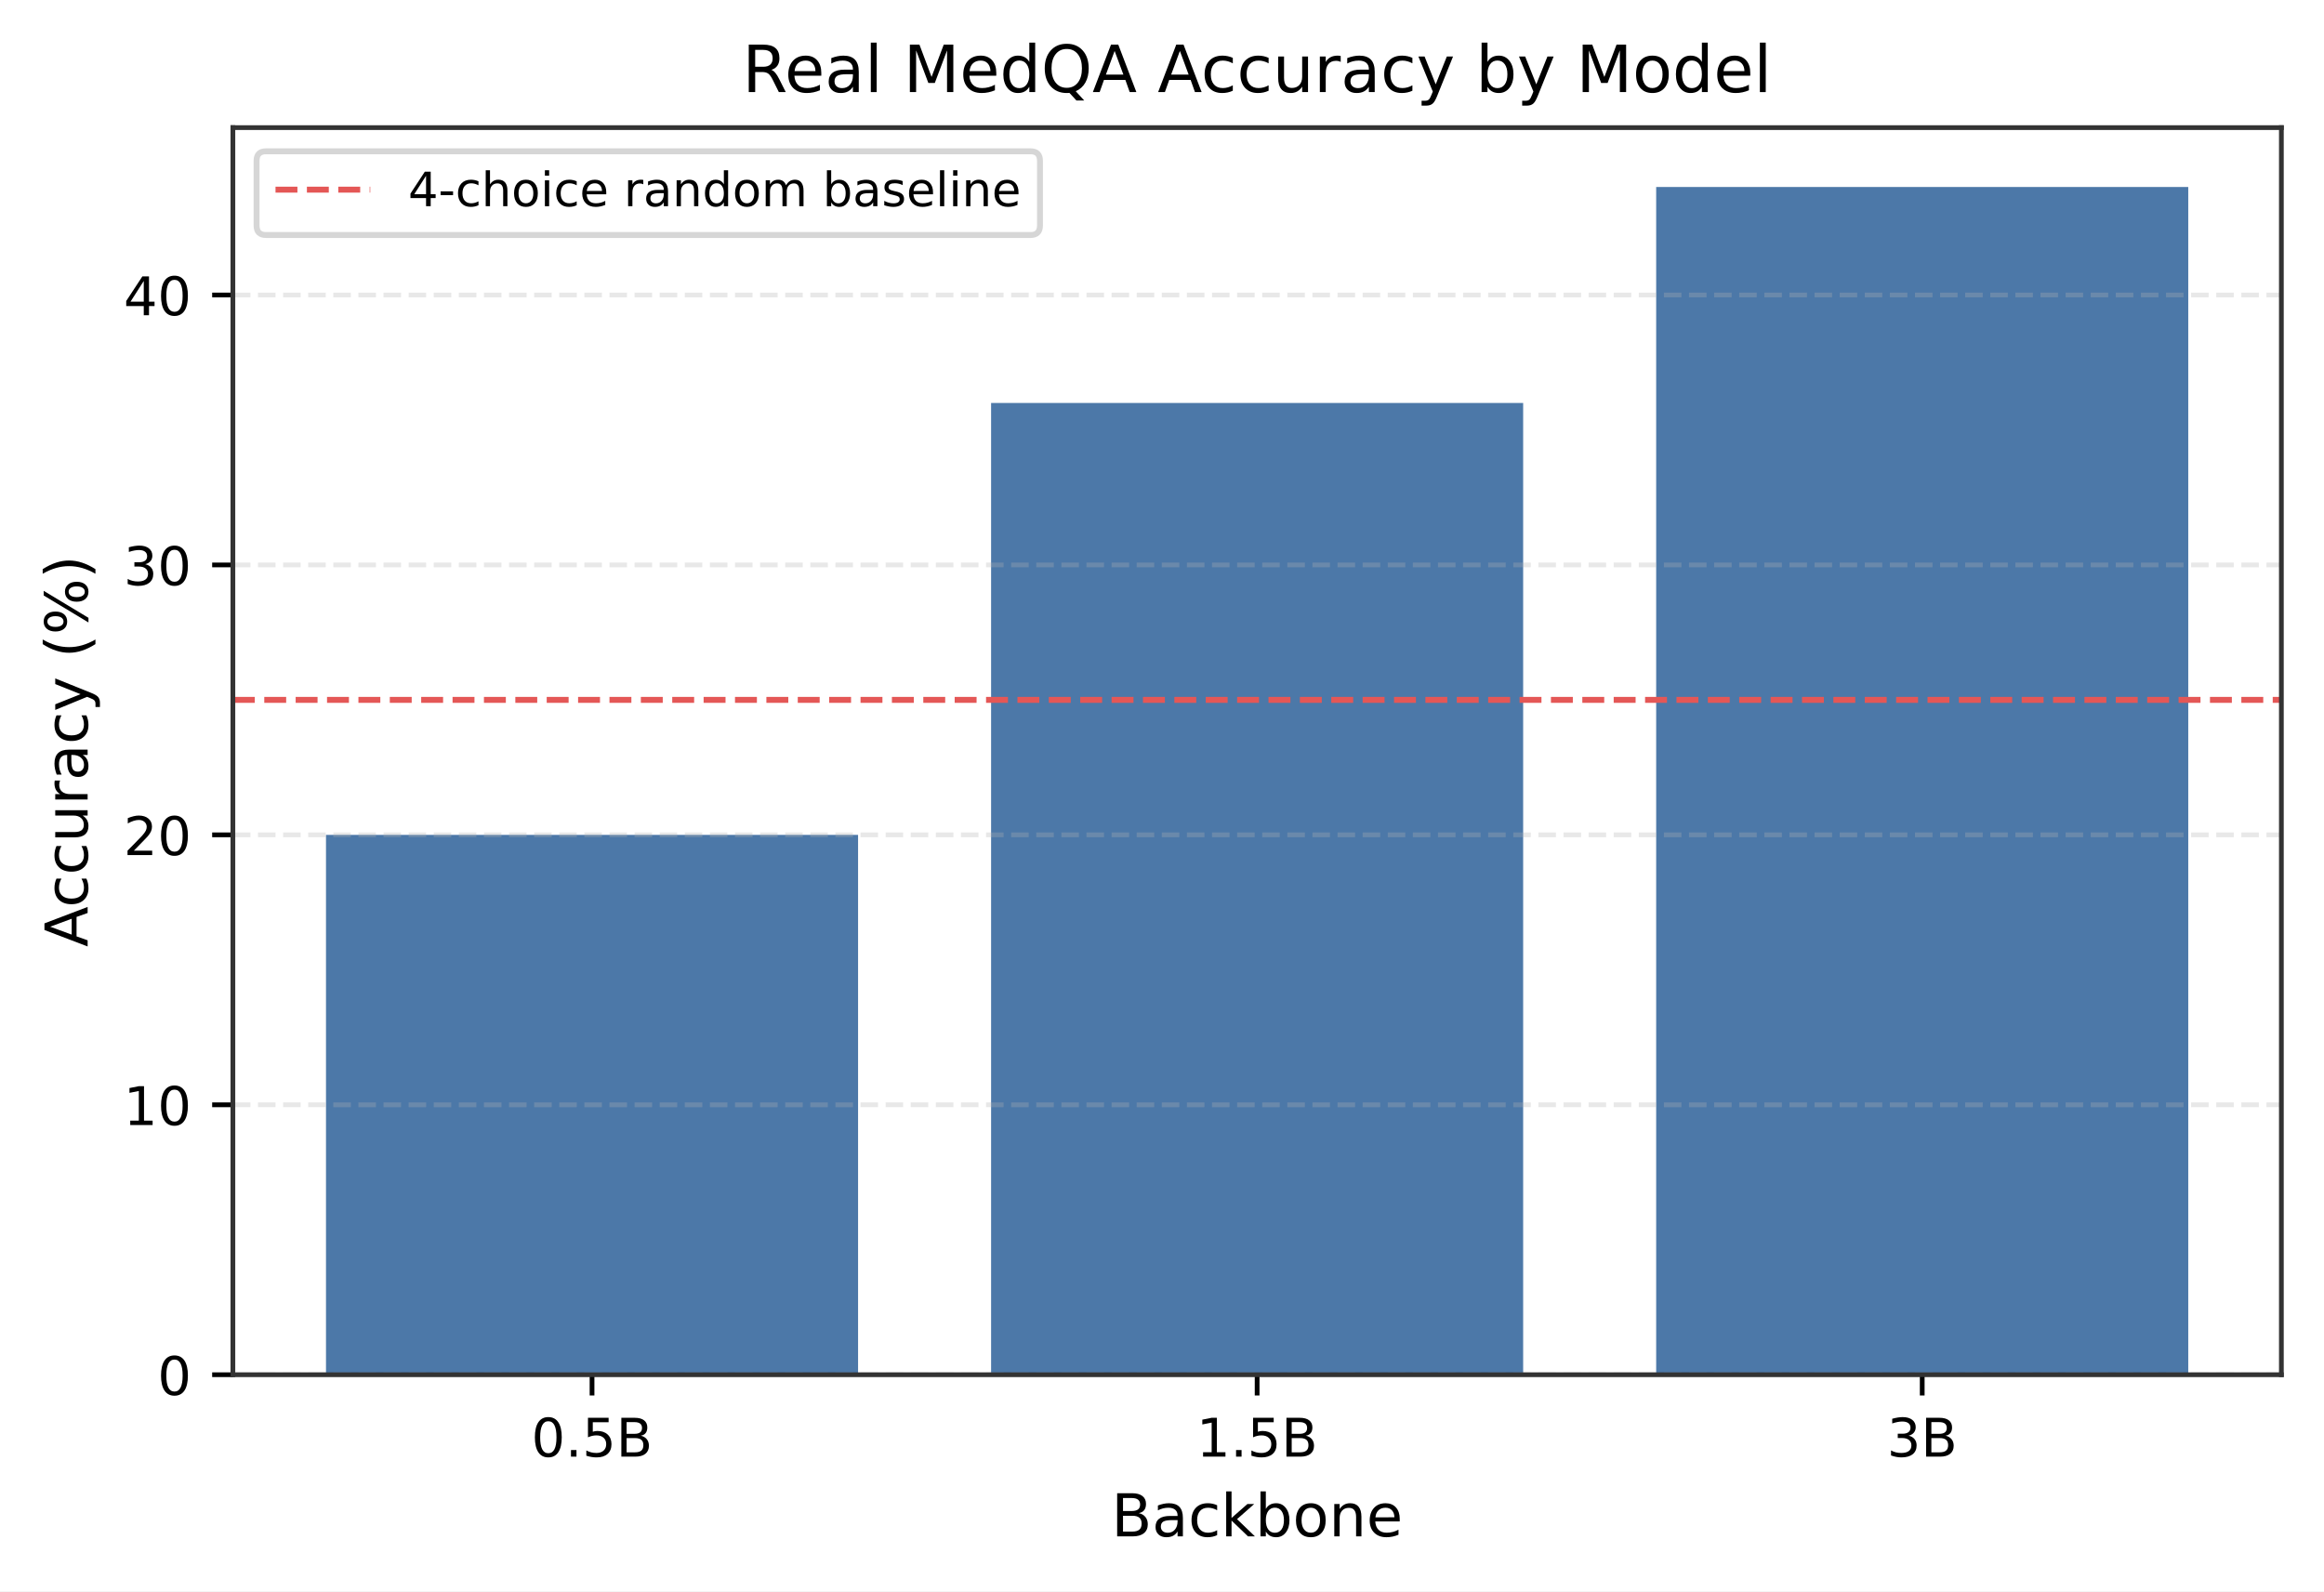
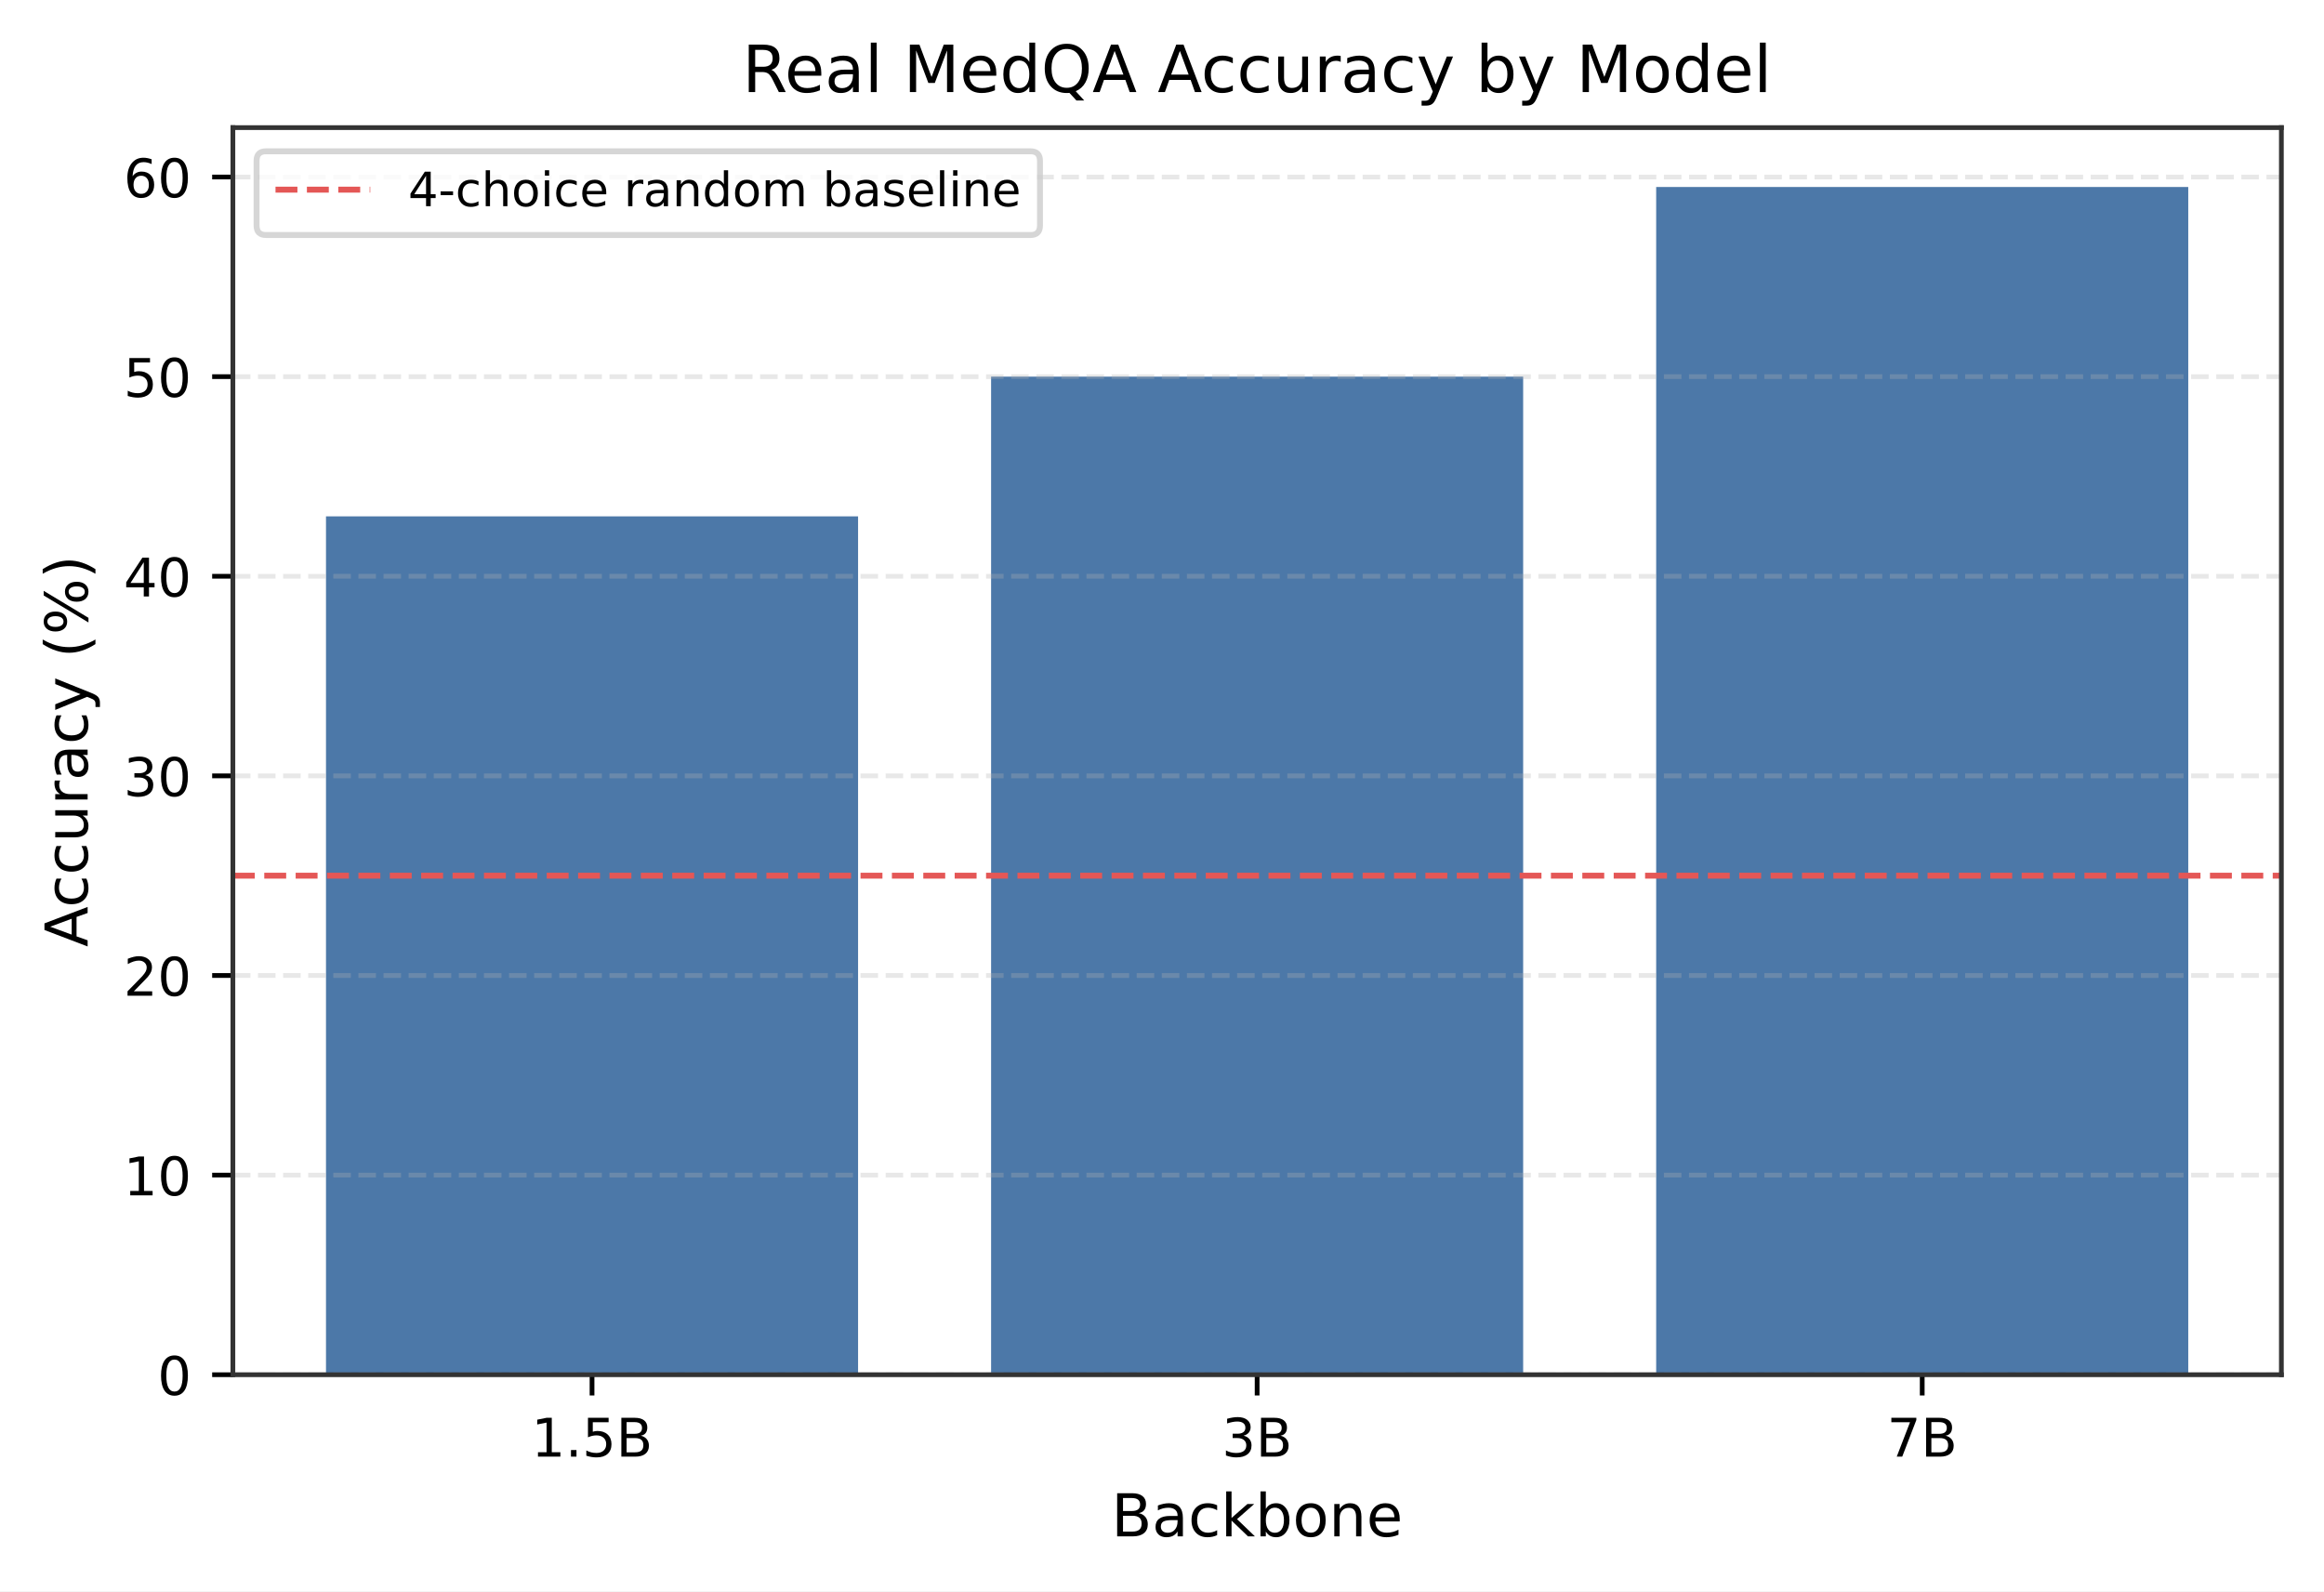
<svg xmlns="http://www.w3.org/2000/svg" xmlns:xlink="http://www.w3.org/1999/xlink" width="392.491pt" height="268.819pt" viewBox="0 0 392.491 268.819" version="1.1">
  <defs>
    <style type="text/css">*{stroke-linejoin: round; stroke-linecap: butt}</style>
  </defs>
  <g id="figure_1">
    <g id="patch_1">
      <path d="M 0 268.819  L 392.491 268.819  L 392.491 0  L 0 0  z " style="fill: #ffffff" />
    </g>
    <g id="axes_1">
      <g id="patch_2">
        <path d="M 39.331 232.23  L 385.291 232.23  L 385.291 21.558  L 39.331 21.558  z " style="fill: #ffffff" />
      </g>
      <g id="patch_3">
-         <path d="M 55.056 232.23  L 144.916 232.23  L 144.916 141.03  L 55.056 141.03  z " clip-path="url(#p9c43bba4fa)" style="fill: #4c78a8" />
+         <path d="M 55.056 232.23  L 144.916 232.23  L 144.916 87.23  L 55.056 87.23  z " clip-path="url(#p6753479316)" style="fill: #4c78a8" />
      </g>
      <g id="patch_4">
-         <path d="M 167.381 232.23  L 257.24 232.23  L 257.24 68.07  L 167.381 68.07  z " clip-path="url(#p9c43bba4fa)" style="fill: #4c78a8" />
+         <path d="M 167.381 232.23  L 257.24 232.23  L 257.24 63.625  L 167.381 63.625  z " clip-path="url(#p6753479316)" style="fill: #4c78a8" />
      </g>
      <g id="patch_5">
-         <path d="M 279.705 232.23  L 369.565 232.23  L 369.565 31.59  L 279.705 31.59  z " clip-path="url(#p9c43bba4fa)" style="fill: #4c78a8" />
+         <path d="M 279.705 232.23  L 369.565 232.23  L 369.565 31.59  L 279.705 31.59  z " clip-path="url(#p6753479316)" style="fill: #4c78a8" />
      </g>
      <g id="matplotlib.axis_1">
        <g id="xtick_1">
          <g id="line2d_1">
            <defs>
-               <path id="m5ddfa14403" d="M 0 0  L 0 3.5  " style="stroke: #000000; stroke-width: 0.8" />
-             </defs>
-             <g>
-               <use xlink:href="#m5ddfa14403" x="99.986" y="232.23" style="stroke: #000000; stroke-width: 0.8" />
+               <path id="m6700dea318" d="M 0 0  L 0 3.5  " style="stroke: #000000; stroke-width: 0.8" />
+             </defs>
+             <g>
+               <use xlink:href="#m6700dea318" x="99.986" y="232.23" style="stroke: #000000; stroke-width: 0.8" />
            </g>
          </g>
          <g id="text_1">
            <g transform="translate(89.74212 246.0689) scale(0.09 -0.09)">
              <defs>
-                 <path id="DejaVuSans-30" d="M 2034 4250  Q 1547 4250 1301 3770  Q 1056 3291 1056 2328  Q 1056 1369 1301 889  Q 1547 409 2034 409  Q 2525 409 2770 889  Q 3016 1369 3016 2328  Q 3016 3291 2770 3770  Q 2525 4250 2034 4250  z M 2034 4750  Q 2819 4750 3233 4129  Q 3647 3509 3647 2328  Q 3647 1150 3233 529  Q 2819 -91 2034 -91  Q 1250 -91 836 529  Q 422 1150 422 2328  Q 422 3509 836 4129  Q 1250 4750 2034 4750  z " transform="scale(0.015625)" />
+                 <path id="DejaVuSans-31" d="M 794 531  L 1825 531  L 1825 4091  L 703 3866  L 703 4441  L 1819 4666  L 2450 4666  L 2450 531  L 3481 531  L 3481 0  L 794 0  L 794 531  z " transform="scale(0.015625)" />
                <path id="DejaVuSans-2e" d="M 684 794  L 1344 794  L 1344 0  L 684 0  L 684 794  z " transform="scale(0.015625)" />
                <path id="DejaVuSans-35" d="M 691 4666  L 3169 4666  L 3169 4134  L 1269 4134  L 1269 2991  Q 1406 3038 1543 3061  Q 1681 3084 1819 3084  Q 2600 3084 3056 2656  Q 3513 2228 3513 1497  Q 3513 744 3044 326  Q 2575 -91 1722 -91  Q 1428 -91 1123 -41  Q 819 9 494 109  L 494 744  Q 775 591 1075 516  Q 1375 441 1709 441  Q 2250 441 2565 725  Q 2881 1009 2881 1497  Q 2881 1984 2565 2268  Q 2250 2553 1709 2553  Q 1456 2553 1204 2497  Q 953 2441 691 2322  L 691 4666  z " transform="scale(0.015625)" />
                <path id="DejaVuSans-42" d="M 1259 2228  L 1259 519  L 2272 519  Q 2781 519 3026 730  Q 3272 941 3272 1375  Q 3272 1813 3026 2020  Q 2781 2228 2272 2228  L 1259 2228  z M 1259 4147  L 1259 2741  L 2194 2741  Q 2656 2741 2882 2914  Q 3109 3088 3109 3444  Q 3109 3797 2882 3972  Q 2656 4147 2194 4147  L 1259 4147  z M 628 4666  L 2241 4666  Q 2963 4666 3353 4366  Q 3744 4066 3744 3513  Q 3744 3084 3544 2831  Q 3344 2578 2956 2516  Q 3422 2416 3680 2098  Q 3938 1781 3938 1306  Q 3938 681 3513 340  Q 3088 0 2303 0  L 628 0  L 628 4666  z " transform="scale(0.015625)" />
-               </defs>
-               <use xlink:href="#DejaVuSans-30" />
-               <use xlink:href="#DejaVuSans-2e" transform="translate(63.62305 0)" />
-               <use xlink:href="#DejaVuSans-35" transform="translate(95.41016 0)" />
-               <use xlink:href="#DejaVuSans-42" transform="translate(159.0332 0)" />
-             </g>
-           </g>
-         </g>
-         <g id="xtick_2">
-           <g id="line2d_2">
-             <g>
-               <use xlink:href="#m5ddfa14403" x="212.311" y="232.23" style="stroke: #000000; stroke-width: 0.8" />
-             </g>
-           </g>
-           <g id="text_2">
-             <g transform="translate(202.0668 246.0689) scale(0.09 -0.09)">
-               <defs>
-                 <path id="DejaVuSans-31" d="M 794 531  L 1825 531  L 1825 4091  L 703 3866  L 703 4441  L 1819 4666  L 2450 4666  L 2450 531  L 3481 531  L 3481 0  L 794 0  L 794 531  z " transform="scale(0.015625)" />
              </defs>
              <use xlink:href="#DejaVuSans-31" />
              <use xlink:href="#DejaVuSans-2e" transform="translate(63.62305 0)" />
              <use xlink:href="#DejaVuSans-35" transform="translate(95.41016 0)" />
              <use xlink:href="#DejaVuSans-42" transform="translate(159.0332 0)" />
            </g>
          </g>
        </g>
+         <g id="xtick_2">
+           <g id="line2d_2">
+             <g>
+               <use xlink:href="#m6700dea318" x="212.311" y="232.23" style="stroke: #000000; stroke-width: 0.8" />
+             </g>
+           </g>
+           <g id="text_2">
+             <g transform="translate(206.3601 246.0689) scale(0.09 -0.09)">
+               <defs>
+                 <path id="DejaVuSans-33" d="M 2597 2516  Q 3050 2419 3304 2112  Q 3559 1806 3559 1356  Q 3559 666 3084 287  Q 2609 -91 1734 -91  Q 1441 -91 1130 -33  Q 819 25 488 141  L 488 750  Q 750 597 1062 519  Q 1375 441 1716 441  Q 2309 441 2620 675  Q 2931 909 2931 1356  Q 2931 1769 2642 2001  Q 2353 2234 1838 2234  L 1294 2234  L 1294 2753  L 1863 2753  Q 2328 2753 2575 2939  Q 2822 3125 2822 3475  Q 2822 3834 2567 4026  Q 2313 4219 1838 4219  Q 1578 4219 1281 4162  Q 984 4106 628 3988  L 628 4550  Q 988 4650 1302 4700  Q 1616 4750 1894 4750  Q 2613 4750 3031 4423  Q 3450 4097 3450 3541  Q 3450 3153 3228 2886  Q 3006 2619 2597 2516  z " transform="scale(0.015625)" />
+               </defs>
+               <use xlink:href="#DejaVuSans-33" />
+               <use xlink:href="#DejaVuSans-42" transform="translate(63.62305 0)" />
+             </g>
+           </g>
+         </g>
        <g id="xtick_3">
          <g id="line2d_3">
            <g>
-               <use xlink:href="#m5ddfa14403" x="324.635" y="232.23" style="stroke: #000000; stroke-width: 0.8" />
+               <use xlink:href="#m6700dea318" x="324.635" y="232.23" style="stroke: #000000; stroke-width: 0.8" />
            </g>
          </g>
          <g id="text_3">
            <g transform="translate(318.6848 246.0689) scale(0.09 -0.09)">
              <defs>
-                 <path id="DejaVuSans-33" d="M 2597 2516  Q 3050 2419 3304 2112  Q 3559 1806 3559 1356  Q 3559 666 3084 287  Q 2609 -91 1734 -91  Q 1441 -91 1130 -33  Q 819 25 488 141  L 488 750  Q 750 597 1062 519  Q 1375 441 1716 441  Q 2309 441 2620 675  Q 2931 909 2931 1356  Q 2931 1769 2642 2001  Q 2353 2234 1838 2234  L 1294 2234  L 1294 2753  L 1863 2753  Q 2328 2753 2575 2939  Q 2822 3125 2822 3475  Q 2822 3834 2567 4026  Q 2313 4219 1838 4219  Q 1578 4219 1281 4162  Q 984 4106 628 3988  L 628 4550  Q 988 4650 1302 4700  Q 1616 4750 1894 4750  Q 2613 4750 3031 4423  Q 3450 4097 3450 3541  Q 3450 3153 3228 2886  Q 3006 2619 2597 2516  z " transform="scale(0.015625)" />
-               </defs>
-               <use xlink:href="#DejaVuSans-33" />
+                 <path id="DejaVuSans-37" d="M 525 4666  L 3525 4666  L 3525 4397  L 1831 0  L 1172 0  L 2766 4134  L 525 4134  L 525 4666  z " transform="scale(0.015625)" />
+               </defs>
+               <use xlink:href="#DejaVuSans-37" />
              <use xlink:href="#DejaVuSans-42" transform="translate(63.62305 0)" />
            </g>
          </g>
        </g>
        <g id="text_4">
          <g transform="translate(187.6927 259.539) scale(0.1 -0.1)">
            <defs>
              <path id="DejaVuSans-61" d="M 2194 1759  Q 1497 1759 1228 1600  Q 959 1441 959 1056  Q 959 750 1161 570  Q 1363 391 1709 391  Q 2188 391 2477 730  Q 2766 1069 2766 1631  L 2766 1759  L 2194 1759  z M 3341 1997  L 3341 0  L 2766 0  L 2766 531  Q 2569 213 2275 61  Q 1981 -91 1556 -91  Q 1019 -91 701 211  Q 384 513 384 1019  Q 384 1609 779 1909  Q 1175 2209 1959 2209  L 2766 2209  L 2766 2266  Q 2766 2663 2505 2880  Q 2244 3097 1772 3097  Q 1472 3097 1187 3025  Q 903 2953 641 2809  L 641 3341  Q 956 3463 1253 3523  Q 1550 3584 1831 3584  Q 2591 3584 2966 3190  Q 3341 2797 3341 1997  z " transform="scale(0.015625)" />
              <path id="DejaVuSans-63" d="M 3122 3366  L 3122 2828  Q 2878 2963 2633 3030  Q 2388 3097 2138 3097  Q 1578 3097 1268 2742  Q 959 2388 959 1747  Q 959 1106 1268 751  Q 1578 397 2138 397  Q 2388 397 2633 464  Q 2878 531 3122 666  L 3122 134  Q 2881 22 2623 -34  Q 2366 -91 2075 -91  Q 1284 -91 818 406  Q 353 903 353 1747  Q 353 2603 823 3093  Q 1294 3584 2113 3584  Q 2378 3584 2631 3529  Q 2884 3475 3122 3366  z " transform="scale(0.015625)" />
              <path id="DejaVuSans-6b" d="M 581 4863  L 1159 4863  L 1159 1991  L 2875 3500  L 3609 3500  L 1753 1863  L 3688 0  L 2938 0  L 1159 1709  L 1159 0  L 581 0  L 581 4863  z " transform="scale(0.015625)" />
              <path id="DejaVuSans-62" d="M 3116 1747  Q 3116 2381 2855 2742  Q 2594 3103 2138 3103  Q 1681 3103 1420 2742  Q 1159 2381 1159 1747  Q 1159 1113 1420 752  Q 1681 391 2138 391  Q 2594 391 2855 752  Q 3116 1113 3116 1747  z M 1159 2969  Q 1341 3281 1617 3432  Q 1894 3584 2278 3584  Q 2916 3584 3314 3078  Q 3713 2572 3713 1747  Q 3713 922 3314 415  Q 2916 -91 2278 -91  Q 1894 -91 1617 61  Q 1341 213 1159 525  L 1159 0  L 581 0  L 581 4863  L 1159 4863  L 1159 2969  z " transform="scale(0.015625)" />
              <path id="DejaVuSans-6f" d="M 1959 3097  Q 1497 3097 1228 2736  Q 959 2375 959 1747  Q 959 1119 1226 758  Q 1494 397 1959 397  Q 2419 397 2687 759  Q 2956 1122 2956 1747  Q 2956 2369 2687 2733  Q 2419 3097 1959 3097  z M 1959 3584  Q 2709 3584 3137 3096  Q 3566 2609 3566 1747  Q 3566 888 3137 398  Q 2709 -91 1959 -91  Q 1206 -91 779 398  Q 353 888 353 1747  Q 353 2609 779 3096  Q 1206 3584 1959 3584  z " transform="scale(0.015625)" />
              <path id="DejaVuSans-6e" d="M 3513 2113  L 3513 0  L 2938 0  L 2938 2094  Q 2938 2591 2744 2837  Q 2550 3084 2163 3084  Q 1697 3084 1428 2787  Q 1159 2491 1159 1978  L 1159 0  L 581 0  L 581 3500  L 1159 3500  L 1159 2956  Q 1366 3272 1645 3428  Q 1925 3584 2291 3584  Q 2894 3584 3203 3211  Q 3513 2838 3513 2113  z " transform="scale(0.015625)" />
              <path id="DejaVuSans-65" d="M 3597 1894  L 3597 1613  L 953 1613  Q 991 1019 1311 708  Q 1631 397 2203 397  Q 2534 397 2845 478  Q 3156 559 3463 722  L 3463 178  Q 3153 47 2828 -22  Q 2503 -91 2169 -91  Q 1331 -91 842 396  Q 353 884 353 1716  Q 353 2575 817 3079  Q 1281 3584 2069 3584  Q 2775 3584 3186 3129  Q 3597 2675 3597 1894  z M 3022 2063  Q 3016 2534 2758 2815  Q 2500 3097 2075 3097  Q 1594 3097 1305 2825  Q 1016 2553 972 2059  L 3022 2063  z " transform="scale(0.015625)" />
            </defs>
            <use xlink:href="#DejaVuSans-42" />
            <use xlink:href="#DejaVuSans-61" transform="translate(68.60352 0)" />
            <use xlink:href="#DejaVuSans-63" transform="translate(129.8828 0)" />
            <use xlink:href="#DejaVuSans-6b" transform="translate(184.8633 0)" />
            <use xlink:href="#DejaVuSans-62" transform="translate(242.7734 0)" />
            <use xlink:href="#DejaVuSans-6f" transform="translate(306.25 0)" />
            <use xlink:href="#DejaVuSans-6e" transform="translate(367.4316 0)" />
            <use xlink:href="#DejaVuSans-65" transform="translate(430.8105 0)" />
          </g>
        </g>
      </g>
      <g id="matplotlib.axis_2">
        <g id="ytick_1">
          <g id="line2d_4">
-             <path d="M 39.331 232.23  L 385.291 232.23  " clip-path="url(#p9c43bba4fa)" style="fill: none; stroke-dasharray: 2.96,1.28; stroke-dashoffset: 0; stroke: #b0b0b0; stroke-opacity: 0.3; stroke-width: 0.8" />
+             <path d="M 39.331 232.23  L 385.291 232.23  " clip-path="url(#p6753479316)" style="fill: none; stroke-dasharray: 2.96,1.28; stroke-dashoffset: 0; stroke: #b0b0b0; stroke-opacity: 0.3; stroke-width: 0.8" />
          </g>
          <g id="line2d_5">
            <defs>
-               <path id="m2cbaa0a1dc" d="M 0 0  L -3.5 0  " style="stroke: #000000; stroke-width: 0.8" />
-             </defs>
-             <g>
-               <use xlink:href="#m2cbaa0a1dc" x="39.331" y="232.23" style="stroke: #000000; stroke-width: 0.8" />
+               <path id="me43d74575c" d="M 0 0  L -3.5 0  " style="stroke: #000000; stroke-width: 0.8" />
+             </defs>
+             <g>
+               <use xlink:href="#me43d74575c" x="39.331" y="232.23" style="stroke: #000000; stroke-width: 0.8" />
            </g>
          </g>
          <g id="text_5">
            <g transform="translate(26.60438 235.6496) scale(0.09 -0.09)">
+               <defs>
+                 <path id="DejaVuSans-30" d="M 2034 4250  Q 1547 4250 1301 3770  Q 1056 3291 1056 2328  Q 1056 1369 1301 889  Q 1547 409 2034 409  Q 2525 409 2770 889  Q 3016 1369 3016 2328  Q 3016 3291 2770 3770  Q 2525 4250 2034 4250  z M 2034 4750  Q 2819 4750 3233 4129  Q 3647 3509 3647 2328  Q 3647 1150 3233 529  Q 2819 -91 2034 -91  Q 1250 -91 836 529  Q 422 1150 422 2328  Q 422 3509 836 4129  Q 1250 4750 2034 4750  z " transform="scale(0.015625)" />
+               </defs>
              <use xlink:href="#DejaVuSans-30" />
            </g>
          </g>
        </g>
        <g id="ytick_2">
          <g id="line2d_6">
-             <path d="M 39.331 186.63  L 385.291 186.63  " clip-path="url(#p9c43bba4fa)" style="fill: none; stroke-dasharray: 2.96,1.28; stroke-dashoffset: 0; stroke: #b0b0b0; stroke-opacity: 0.3; stroke-width: 0.8" />
+             <path d="M 39.331 198.509  L 385.291 198.509  " clip-path="url(#p6753479316)" style="fill: none; stroke-dasharray: 2.96,1.28; stroke-dashoffset: 0; stroke: #b0b0b0; stroke-opacity: 0.3; stroke-width: 0.8" />
          </g>
          <g id="line2d_7">
            <g>
-               <use xlink:href="#m2cbaa0a1dc" x="39.331" y="186.63" style="stroke: #000000; stroke-width: 0.8" />
+               <use xlink:href="#me43d74575c" x="39.331" y="198.509" style="stroke: #000000; stroke-width: 0.8" />
            </g>
          </g>
          <g id="text_6">
-             <g transform="translate(20.87813 190.0496) scale(0.09 -0.09)">
+             <g transform="translate(20.87813 201.9286) scale(0.09 -0.09)">
              <use xlink:href="#DejaVuSans-31" />
              <use xlink:href="#DejaVuSans-30" transform="translate(63.62305 0)" />
            </g>
          </g>
        </g>
        <g id="ytick_3">
          <g id="line2d_8">
-             <path d="M 39.331 141.03  L 385.291 141.03  " clip-path="url(#p9c43bba4fa)" style="fill: none; stroke-dasharray: 2.96,1.28; stroke-dashoffset: 0; stroke: #b0b0b0; stroke-opacity: 0.3; stroke-width: 0.8" />
+             <path d="M 39.331 164.788  L 385.291 164.788  " clip-path="url(#p6753479316)" style="fill: none; stroke-dasharray: 2.96,1.28; stroke-dashoffset: 0; stroke: #b0b0b0; stroke-opacity: 0.3; stroke-width: 0.8" />
          </g>
          <g id="line2d_9">
            <g>
-               <use xlink:href="#m2cbaa0a1dc" x="39.331" y="141.03" style="stroke: #000000; stroke-width: 0.8" />
+               <use xlink:href="#me43d74575c" x="39.331" y="164.788" style="stroke: #000000; stroke-width: 0.8" />
            </g>
          </g>
          <g id="text_7">
-             <g transform="translate(20.87813 144.4496) scale(0.09 -0.09)">
+             <g transform="translate(20.87813 168.2076) scale(0.09 -0.09)">
              <defs>
                <path id="DejaVuSans-32" d="M 1228 531  L 3431 531  L 3431 0  L 469 0  L 469 531  Q 828 903 1448 1529  Q 2069 2156 2228 2338  Q 2531 2678 2651 2914  Q 2772 3150 2772 3378  Q 2772 3750 2511 3984  Q 2250 4219 1831 4219  Q 1534 4219 1204 4116  Q 875 4013 500 3803  L 500 4441  Q 881 4594 1212 4672  Q 1544 4750 1819 4750  Q 2544 4750 2975 4387  Q 3406 4025 3406 3419  Q 3406 3131 3298 2873  Q 3191 2616 2906 2266  Q 2828 2175 2409 1742  Q 1991 1309 1228 531  z " transform="scale(0.015625)" />
              </defs>
              <use xlink:href="#DejaVuSans-32" />
              <use xlink:href="#DejaVuSans-30" transform="translate(63.62305 0)" />
            </g>
          </g>
        </g>
        <g id="ytick_4">
          <g id="line2d_10">
-             <path d="M 39.331 95.43  L 385.291 95.43  " clip-path="url(#p9c43bba4fa)" style="fill: none; stroke-dasharray: 2.96,1.28; stroke-dashoffset: 0; stroke: #b0b0b0; stroke-opacity: 0.3; stroke-width: 0.8" />
+             <path d="M 39.331 131.067  L 385.291 131.067  " clip-path="url(#p6753479316)" style="fill: none; stroke-dasharray: 2.96,1.28; stroke-dashoffset: 0; stroke: #b0b0b0; stroke-opacity: 0.3; stroke-width: 0.8" />
          </g>
          <g id="line2d_11">
            <g>
-               <use xlink:href="#m2cbaa0a1dc" x="39.331" y="95.43" style="stroke: #000000; stroke-width: 0.8" />
+               <use xlink:href="#me43d74575c" x="39.331" y="131.067" style="stroke: #000000; stroke-width: 0.8" />
            </g>
          </g>
          <g id="text_8">
-             <g transform="translate(20.87813 98.84958) scale(0.09 -0.09)">
+             <g transform="translate(20.87813 134.4866) scale(0.09 -0.09)">
              <use xlink:href="#DejaVuSans-33" />
              <use xlink:href="#DejaVuSans-30" transform="translate(63.62305 0)" />
            </g>
          </g>
        </g>
        <g id="ytick_5">
          <g id="line2d_12">
-             <path d="M 39.331 49.83  L 385.291 49.83  " clip-path="url(#p9c43bba4fa)" style="fill: none; stroke-dasharray: 2.96,1.28; stroke-dashoffset: 0; stroke: #b0b0b0; stroke-opacity: 0.3; stroke-width: 0.8" />
+             <path d="M 39.331 97.346  L 385.291 97.346  " clip-path="url(#p6753479316)" style="fill: none; stroke-dasharray: 2.96,1.28; stroke-dashoffset: 0; stroke: #b0b0b0; stroke-opacity: 0.3; stroke-width: 0.8" />
          </g>
          <g id="line2d_13">
            <g>
-               <use xlink:href="#m2cbaa0a1dc" x="39.331" y="49.83" style="stroke: #000000; stroke-width: 0.8" />
+               <use xlink:href="#me43d74575c" x="39.331" y="97.346" style="stroke: #000000; stroke-width: 0.8" />
            </g>
          </g>
          <g id="text_9">
-             <g transform="translate(20.87813 53.24958) scale(0.09 -0.09)">
+             <g transform="translate(20.87813 100.7655) scale(0.09 -0.09)">
              <defs>
                <path id="DejaVuSans-34" d="M 2419 4116  L 825 1625  L 2419 1625  L 2419 4116  z M 2253 4666  L 3047 4666  L 3047 1625  L 3713 1625  L 3713 1100  L 3047 1100  L 3047 0  L 2419 0  L 2419 1100  L 313 1100  L 313 1709  L 2253 4666  z " transform="scale(0.015625)" />
              </defs>
              <use xlink:href="#DejaVuSans-34" />
              <use xlink:href="#DejaVuSans-30" transform="translate(63.62305 0)" />
            </g>
          </g>
        </g>
-         <g id="text_10">
+         <g id="ytick_6">
+           <g id="line2d_14">
+             <path d="M 39.331 63.625  L 385.291 63.625  " clip-path="url(#p6753479316)" style="fill: none; stroke-dasharray: 2.96,1.28; stroke-dashoffset: 0; stroke: #b0b0b0; stroke-opacity: 0.3; stroke-width: 0.8" />
+           </g>
+           <g id="line2d_15">
+             <g>
+               <use xlink:href="#me43d74575c" x="39.331" y="63.625" style="stroke: #000000; stroke-width: 0.8" />
+             </g>
+           </g>
+           <g id="text_10">
+             <g transform="translate(20.87813 67.04454) scale(0.09 -0.09)">
+               <use xlink:href="#DejaVuSans-35" />
+               <use xlink:href="#DejaVuSans-30" transform="translate(63.62305 0)" />
+             </g>
+           </g>
+         </g>
+         <g id="ytick_7">
+           <g id="line2d_16">
+             <path d="M 39.331 29.904  L 385.291 29.904  " clip-path="url(#p6753479316)" style="fill: none; stroke-dasharray: 2.96,1.28; stroke-dashoffset: 0; stroke: #b0b0b0; stroke-opacity: 0.3; stroke-width: 0.8" />
+           </g>
+           <g id="line2d_17">
+             <g>
+               <use xlink:href="#me43d74575c" x="39.331" y="29.904" style="stroke: #000000; stroke-width: 0.8" />
+             </g>
+           </g>
+           <g id="text_11">
+             <g transform="translate(20.87813 33.32353) scale(0.09 -0.09)">
+               <defs>
+                 <path id="DejaVuSans-36" d="M 2113 2584  Q 1688 2584 1439 2293  Q 1191 2003 1191 1497  Q 1191 994 1439 701  Q 1688 409 2113 409  Q 2538 409 2786 701  Q 3034 994 3034 1497  Q 3034 2003 2786 2293  Q 2538 2584 2113 2584  z M 3366 4563  L 3366 3988  Q 3128 4100 2886 4159  Q 2644 4219 2406 4219  Q 1781 4219 1451 3797  Q 1122 3375 1075 2522  Q 1259 2794 1537 2939  Q 1816 3084 2150 3084  Q 2853 3084 3261 2657  Q 3669 2231 3669 1497  Q 3669 778 3244 343  Q 2819 -91 2113 -91  Q 1303 -91 875 529  Q 447 1150 447 2328  Q 447 3434 972 4092  Q 1497 4750 2381 4750  Q 2619 4750 2861 4703  Q 3103 4656 3366 4563  z " transform="scale(0.015625)" />
+               </defs>
+               <use xlink:href="#DejaVuSans-36" />
+               <use xlink:href="#DejaVuSans-30" transform="translate(63.62305 0)" />
+             </g>
+           </g>
+         </g>
+         <g id="text_12">
          <g transform="translate(14.79844 159.9638) rotate(-90) scale(0.1 -0.1)">
            <defs>
              <path id="DejaVuSans-41" d="M 2188 4044  L 1331 1722  L 3047 1722  L 2188 4044  z M 1831 4666  L 2547 4666  L 4325 0  L 3669 0  L 3244 1197  L 1141 1197  L 716 0  L 50 0  L 1831 4666  z " transform="scale(0.015625)" />
              <path id="DejaVuSans-75" d="M 544 1381  L 544 3500  L 1119 3500  L 1119 1403  Q 1119 906 1312 657  Q 1506 409 1894 409  Q 2359 409 2629 706  Q 2900 1003 2900 1516  L 2900 3500  L 3475 3500  L 3475 0  L 2900 0  L 2900 538  Q 2691 219 2414 64  Q 2138 -91 1772 -91  Q 1169 -91 856 284  Q 544 659 544 1381  z M 1991 3584  L 1991 3584  z " transform="scale(0.015625)" />
              <path id="DejaVuSans-72" d="M 2631 2963  Q 2534 3019 2420 3045  Q 2306 3072 2169 3072  Q 1681 3072 1420 2755  Q 1159 2438 1159 1844  L 1159 0  L 581 0  L 581 3500  L 1159 3500  L 1159 2956  Q 1341 3275 1631 3429  Q 1922 3584 2338 3584  Q 2397 3584 2469 3576  Q 2541 3569 2628 3553  L 2631 2963  z " transform="scale(0.015625)" />
              <path id="DejaVuSans-79" d="M 2059 -325  Q 1816 -950 1584 -1140  Q 1353 -1331 966 -1331  L 506 -1331  L 506 -850  L 844 -850  Q 1081 -850 1212 -737  Q 1344 -625 1503 -206  L 1606 56  L 191 3500  L 800 3500  L 1894 763  L 2988 3500  L 3597 3500  L 2059 -325  z " transform="scale(0.015625)" />
              <path id="DejaVuSans-20" transform="scale(0.015625)" />
              <path id="DejaVuSans-28" d="M 1984 4856  Q 1566 4138 1362 3434  Q 1159 2731 1159 2009  Q 1159 1288 1364 580  Q 1569 -128 1984 -844  L 1484 -844  Q 1016 -109 783 600  Q 550 1309 550 2009  Q 550 2706 781 3412  Q 1013 4119 1484 4856  L 1984 4856  z " transform="scale(0.015625)" />
              <path id="DejaVuSans-25" d="M 4653 2053  Q 4381 2053 4226 1822  Q 4072 1591 4072 1178  Q 4072 772 4226 539  Q 4381 306 4653 306  Q 4919 306 5073 539  Q 5228 772 5228 1178  Q 5228 1588 5073 1820  Q 4919 2053 4653 2053  z M 4653 2450  Q 5147 2450 5437 2106  Q 5728 1763 5728 1178  Q 5728 594 5436 251  Q 5144 -91 4653 -91  Q 4153 -91 3862 251  Q 3572 594 3572 1178  Q 3572 1766 3864 2108  Q 4156 2450 4653 2450  z M 1428 4353  Q 1159 4353 1004 4120  Q 850 3888 850 3481  Q 850 3069 1003 2837  Q 1156 2606 1428 2606  Q 1700 2606 1854 2837  Q 2009 3069 2009 3481  Q 2009 3884 1853 4118  Q 1697 4353 1428 4353  z M 4250 4750  L 4750 4750  L 1831 -91  L 1331 -91  L 4250 4750  z M 1428 4750  Q 1922 4750 2215 4408  Q 2509 4066 2509 3481  Q 2509 2891 2217 2550  Q 1925 2209 1428 2209  Q 931 2209 642 2551  Q 353 2894 353 3481  Q 353 4063 643 4406  Q 934 4750 1428 4750  z " transform="scale(0.015625)" />
              <path id="DejaVuSans-29" d="M 513 4856  L 1013 4856  Q 1481 4119 1714 3412  Q 1947 2706 1947 2009  Q 1947 1309 1714 600  Q 1481 -109 1013 -844  L 513 -844  Q 928 -128 1133 580  Q 1338 1288 1338 2009  Q 1338 2731 1133 3434  Q 928 4138 513 4856  z " transform="scale(0.015625)" />
            </defs>
            <use xlink:href="#DejaVuSans-41" />
            <use xlink:href="#DejaVuSans-63" transform="translate(66.6582 0)" />
            <use xlink:href="#DejaVuSans-63" transform="translate(121.6387 0)" />
            <use xlink:href="#DejaVuSans-75" transform="translate(176.6191 0)" />
            <use xlink:href="#DejaVuSans-72" transform="translate(239.998 0)" />
            <use xlink:href="#DejaVuSans-61" transform="translate(281.1113 0)" />
            <use xlink:href="#DejaVuSans-63" transform="translate(342.3906 0)" />
            <use xlink:href="#DejaVuSans-79" transform="translate(397.3711 0)" />
            <use xlink:href="#DejaVuSans-20" transform="translate(456.5508 0)" />
            <use xlink:href="#DejaVuSans-28" transform="translate(488.3379 0)" />
            <use xlink:href="#DejaVuSans-25" transform="translate(527.3516 0)" />
            <use xlink:href="#DejaVuSans-29" transform="translate(622.3711 0)" />
          </g>
        </g>
      </g>
-       <g id="line2d_14">
-         <path d="M 39.331 118.23  L 385.291 118.23  " clip-path="url(#p9c43bba4fa)" style="fill: none; stroke-dasharray: 3.7,1.6; stroke-dashoffset: 0; stroke: #e45756" />
+       <g id="line2d_18">
+         <path d="M 39.331 147.928  L 385.291 147.928  " clip-path="url(#p6753479316)" style="fill: none; stroke-dasharray: 3.7,1.6; stroke-dashoffset: 0; stroke: #e45756" />
      </g>
      <g id="patch_6">
        <path d="M 39.331 232.23  L 39.331 21.558  " style="fill: none; stroke: #333333; stroke-width: 0.8; stroke-linejoin: miter; stroke-linecap: square" />
      </g>
      <g id="patch_7">
        <path d="M 385.291 232.23  L 385.291 21.558  " style="fill: none; stroke: #333333; stroke-width: 0.8; stroke-linejoin: miter; stroke-linecap: square" />
      </g>
      <g id="patch_8">
        <path d="M 39.331 232.23  L 385.291 232.23  " style="fill: none; stroke: #333333; stroke-width: 0.8; stroke-linejoin: miter; stroke-linecap: square" />
      </g>
      <g id="patch_9">
        <path d="M 39.331 21.558  L 385.291 21.558  " style="fill: none; stroke: #333333; stroke-width: 0.8; stroke-linejoin: miter; stroke-linecap: square" />
      </g>
-       <g id="text_11">
+       <g id="text_13">
        <g transform="translate(125.3762 15.55828) scale(0.11 -0.11)">
          <defs>
            <path id="DejaVuSans-52" d="M 2841 2188  Q 3044 2119 3236 1894  Q 3428 1669 3622 1275  L 4263 0  L 3584 0  L 2988 1197  Q 2756 1666 2539 1819  Q 2322 1972 1947 1972  L 1259 1972  L 1259 0  L 628 0  L 628 4666  L 2053 4666  Q 2853 4666 3247 4331  Q 3641 3997 3641 3322  Q 3641 2881 3436 2590  Q 3231 2300 2841 2188  z M 1259 4147  L 1259 2491  L 2053 2491  Q 2509 2491 2742 2702  Q 2975 2913 2975 3322  Q 2975 3731 2742 3939  Q 2509 4147 2053 4147  L 1259 4147  z " transform="scale(0.015625)" />
            <path id="DejaVuSans-6c" d="M 603 4863  L 1178 4863  L 1178 0  L 603 0  L 603 4863  z " transform="scale(0.015625)" />
            <path id="DejaVuSans-4d" d="M 628 4666  L 1569 4666  L 2759 1491  L 3956 4666  L 4897 4666  L 4897 0  L 4281 0  L 4281 4097  L 3078 897  L 2444 897  L 1241 4097  L 1241 0  L 628 0  L 628 4666  z " transform="scale(0.015625)" />
            <path id="DejaVuSans-64" d="M 2906 2969  L 2906 4863  L 3481 4863  L 3481 0  L 2906 0  L 2906 525  Q 2725 213 2448 61  Q 2172 -91 1784 -91  Q 1150 -91 751 415  Q 353 922 353 1747  Q 353 2572 751 3078  Q 1150 3584 1784 3584  Q 2172 3584 2448 3432  Q 2725 3281 2906 2969  z M 947 1747  Q 947 1113 1208 752  Q 1469 391 1925 391  Q 2381 391 2643 752  Q 2906 1113 2906 1747  Q 2906 2381 2643 2742  Q 2381 3103 1925 3103  Q 1469 3103 1208 2742  Q 947 2381 947 1747  z " transform="scale(0.015625)" />
            <path id="DejaVuSans-51" d="M 2522 4238  Q 1834 4238 1429 3725  Q 1025 3213 1025 2328  Q 1025 1447 1429 934  Q 1834 422 2522 422  Q 3209 422 3611 934  Q 4013 1447 4013 2328  Q 4013 3213 3611 3725  Q 3209 4238 2522 4238  z M 3406 84  L 4238 -825  L 3475 -825  L 2784 -78  Q 2681 -84 2626 -87  Q 2572 -91 2522 -91  Q 1538 -91 948 567  Q 359 1225 359 2328  Q 359 3434 948 4092  Q 1538 4750 2522 4750  Q 3503 4750 4090 4092  Q 4678 3434 4678 2328  Q 4678 1516 4351 937  Q 4025 359 3406 84  z " transform="scale(0.015625)" />
          </defs>
          <use xlink:href="#DejaVuSans-52" />
          <use xlink:href="#DejaVuSans-65" transform="translate(64.98242 0)" />
          <use xlink:href="#DejaVuSans-61" transform="translate(126.5059 0)" />
          <use xlink:href="#DejaVuSans-6c" transform="translate(187.7852 0)" />
          <use xlink:href="#DejaVuSans-20" transform="translate(215.5684 0)" />
          <use xlink:href="#DejaVuSans-4d" transform="translate(247.3555 0)" />
          <use xlink:href="#DejaVuSans-65" transform="translate(333.6348 0)" />
          <use xlink:href="#DejaVuSans-64" transform="translate(395.1582 0)" />
          <use xlink:href="#DejaVuSans-51" transform="translate(458.6348 0)" />
          <use xlink:href="#DejaVuSans-41" transform="translate(537.3457 0)" />
          <use xlink:href="#DejaVuSans-20" transform="translate(605.7539 0)" />
          <use xlink:href="#DejaVuSans-41" transform="translate(637.541 0)" />
          <use xlink:href="#DejaVuSans-63" transform="translate(704.1992 0)" />
          <use xlink:href="#DejaVuSans-63" transform="translate(759.1797 0)" />
          <use xlink:href="#DejaVuSans-75" transform="translate(814.1602 0)" />
          <use xlink:href="#DejaVuSans-72" transform="translate(877.5391 0)" />
          <use xlink:href="#DejaVuSans-61" transform="translate(918.6523 0)" />
          <use xlink:href="#DejaVuSans-63" transform="translate(979.9316 0)" />
          <use xlink:href="#DejaVuSans-79" transform="translate(1034.912 0)" />
          <use xlink:href="#DejaVuSans-20" transform="translate(1094.092 0)" />
          <use xlink:href="#DejaVuSans-62" transform="translate(1125.879 0)" />
          <use xlink:href="#DejaVuSans-79" transform="translate(1189.355 0)" />
          <use xlink:href="#DejaVuSans-20" transform="translate(1248.535 0)" />
          <use xlink:href="#DejaVuSans-4d" transform="translate(1280.322 0)" />
          <use xlink:href="#DejaVuSans-6f" transform="translate(1366.602 0)" />
          <use xlink:href="#DejaVuSans-64" transform="translate(1427.783 0)" />
          <use xlink:href="#DejaVuSans-65" transform="translate(1491.26 0)" />
          <use xlink:href="#DejaVuSans-6c" transform="translate(1552.783 0)" />
        </g>
      </g>
      <g id="legend_1">
        <g id="patch_10">
          <path d="M 44.931 39.701  L 174.036 39.701  Q 175.636 39.701 175.636 38.101  L 175.636 27.158  Q 175.636 25.558 174.036 25.558  L 44.931 25.558  Q 43.331 25.558 43.331 27.158  L 43.331 38.101  Q 43.331 39.701 44.931 39.701  z " style="fill: #ffffff; opacity: 0.8; stroke: #cccccc; stroke-linejoin: miter" />
        </g>
-         <g id="line2d_15">
+         <g id="line2d_19">
          <path d="M 46.531 32.037  L 54.531 32.037  L 62.531 32.037  " style="fill: none; stroke-dasharray: 3.7,1.6; stroke-dashoffset: 0; stroke: #e45756" />
        </g>
-         <g id="text_12">
+         <g id="text_14">
          <g transform="translate(68.93063 34.83703) scale(0.08 -0.08)">
            <defs>
              <path id="DejaVuSans-2d" d="M 313 2009  L 1997 2009  L 1997 1497  L 313 1497  L 313 2009  z " transform="scale(0.015625)" />
              <path id="DejaVuSans-68" d="M 3513 2113  L 3513 0  L 2938 0  L 2938 2094  Q 2938 2591 2744 2837  Q 2550 3084 2163 3084  Q 1697 3084 1428 2787  Q 1159 2491 1159 1978  L 1159 0  L 581 0  L 581 4863  L 1159 4863  L 1159 2956  Q 1366 3272 1645 3428  Q 1925 3584 2291 3584  Q 2894 3584 3203 3211  Q 3513 2838 3513 2113  z " transform="scale(0.015625)" />
              <path id="DejaVuSans-69" d="M 603 3500  L 1178 3500  L 1178 0  L 603 0  L 603 3500  z M 603 4863  L 1178 4863  L 1178 4134  L 603 4134  L 603 4863  z " transform="scale(0.015625)" />
              <path id="DejaVuSans-6d" d="M 3328 2828  Q 3544 3216 3844 3400  Q 4144 3584 4550 3584  Q 5097 3584 5394 3201  Q 5691 2819 5691 2113  L 5691 0  L 5113 0  L 5113 2094  Q 5113 2597 4934 2840  Q 4756 3084 4391 3084  Q 3944 3084 3684 2787  Q 3425 2491 3425 1978  L 3425 0  L 2847 0  L 2847 2094  Q 2847 2600 2669 2842  Q 2491 3084 2119 3084  Q 1678 3084 1418 2786  Q 1159 2488 1159 1978  L 1159 0  L 581 0  L 581 3500  L 1159 3500  L 1159 2956  Q 1356 3278 1631 3431  Q 1906 3584 2284 3584  Q 2666 3584 2933 3390  Q 3200 3197 3328 2828  z " transform="scale(0.015625)" />
              <path id="DejaVuSans-73" d="M 2834 3397  L 2834 2853  Q 2591 2978 2328 3040  Q 2066 3103 1784 3103  Q 1356 3103 1142 2972  Q 928 2841 928 2578  Q 928 2378 1081 2264  Q 1234 2150 1697 2047  L 1894 2003  Q 2506 1872 2764 1633  Q 3022 1394 3022 966  Q 3022 478 2636 193  Q 2250 -91 1575 -91  Q 1294 -91 989 -36  Q 684 19 347 128  L 347 722  Q 666 556 975 473  Q 1284 391 1588 391  Q 1994 391 2212 530  Q 2431 669 2431 922  Q 2431 1156 2273 1281  Q 2116 1406 1581 1522  L 1381 1569  Q 847 1681 609 1914  Q 372 2147 372 2553  Q 372 3047 722 3315  Q 1072 3584 1716 3584  Q 2034 3584 2315 3537  Q 2597 3491 2834 3397  z " transform="scale(0.015625)" />
            </defs>
            <use xlink:href="#DejaVuSans-34" />
            <use xlink:href="#DejaVuSans-2d" transform="translate(63.62305 0)" />
            <use xlink:href="#DejaVuSans-63" transform="translate(99.70703 0)" />
            <use xlink:href="#DejaVuSans-68" transform="translate(154.6875 0)" />
            <use xlink:href="#DejaVuSans-6f" transform="translate(218.0664 0)" />
            <use xlink:href="#DejaVuSans-69" transform="translate(279.248 0)" />
            <use xlink:href="#DejaVuSans-63" transform="translate(307.0312 0)" />
            <use xlink:href="#DejaVuSans-65" transform="translate(362.0117 0)" />
            <use xlink:href="#DejaVuSans-20" transform="translate(423.5352 0)" />
            <use xlink:href="#DejaVuSans-72" transform="translate(455.3223 0)" />
            <use xlink:href="#DejaVuSans-61" transform="translate(496.4355 0)" />
            <use xlink:href="#DejaVuSans-6e" transform="translate(557.7148 0)" />
            <use xlink:href="#DejaVuSans-64" transform="translate(621.0938 0)" />
            <use xlink:href="#DejaVuSans-6f" transform="translate(684.5703 0)" />
            <use xlink:href="#DejaVuSans-6d" transform="translate(745.752 0)" />
            <use xlink:href="#DejaVuSans-20" transform="translate(843.1641 0)" />
            <use xlink:href="#DejaVuSans-62" transform="translate(874.9512 0)" />
            <use xlink:href="#DejaVuSans-61" transform="translate(938.4277 0)" />
            <use xlink:href="#DejaVuSans-73" transform="translate(999.707 0)" />
            <use xlink:href="#DejaVuSans-65" transform="translate(1051.807 0)" />
            <use xlink:href="#DejaVuSans-6c" transform="translate(1113.33 0)" />
            <use xlink:href="#DejaVuSans-69" transform="translate(1141.113 0)" />
            <use xlink:href="#DejaVuSans-6e" transform="translate(1168.896 0)" />
            <use xlink:href="#DejaVuSans-65" transform="translate(1232.275 0)" />
          </g>
        </g>
      </g>
    </g>
  </g>
  <defs>
-     <clipPath id="p9c43bba4fa">
+     <clipPath id="p6753479316">
      <rect x="39.331" y="21.558" width="345.96" height="210.672" />
    </clipPath>
  </defs>
</svg>
